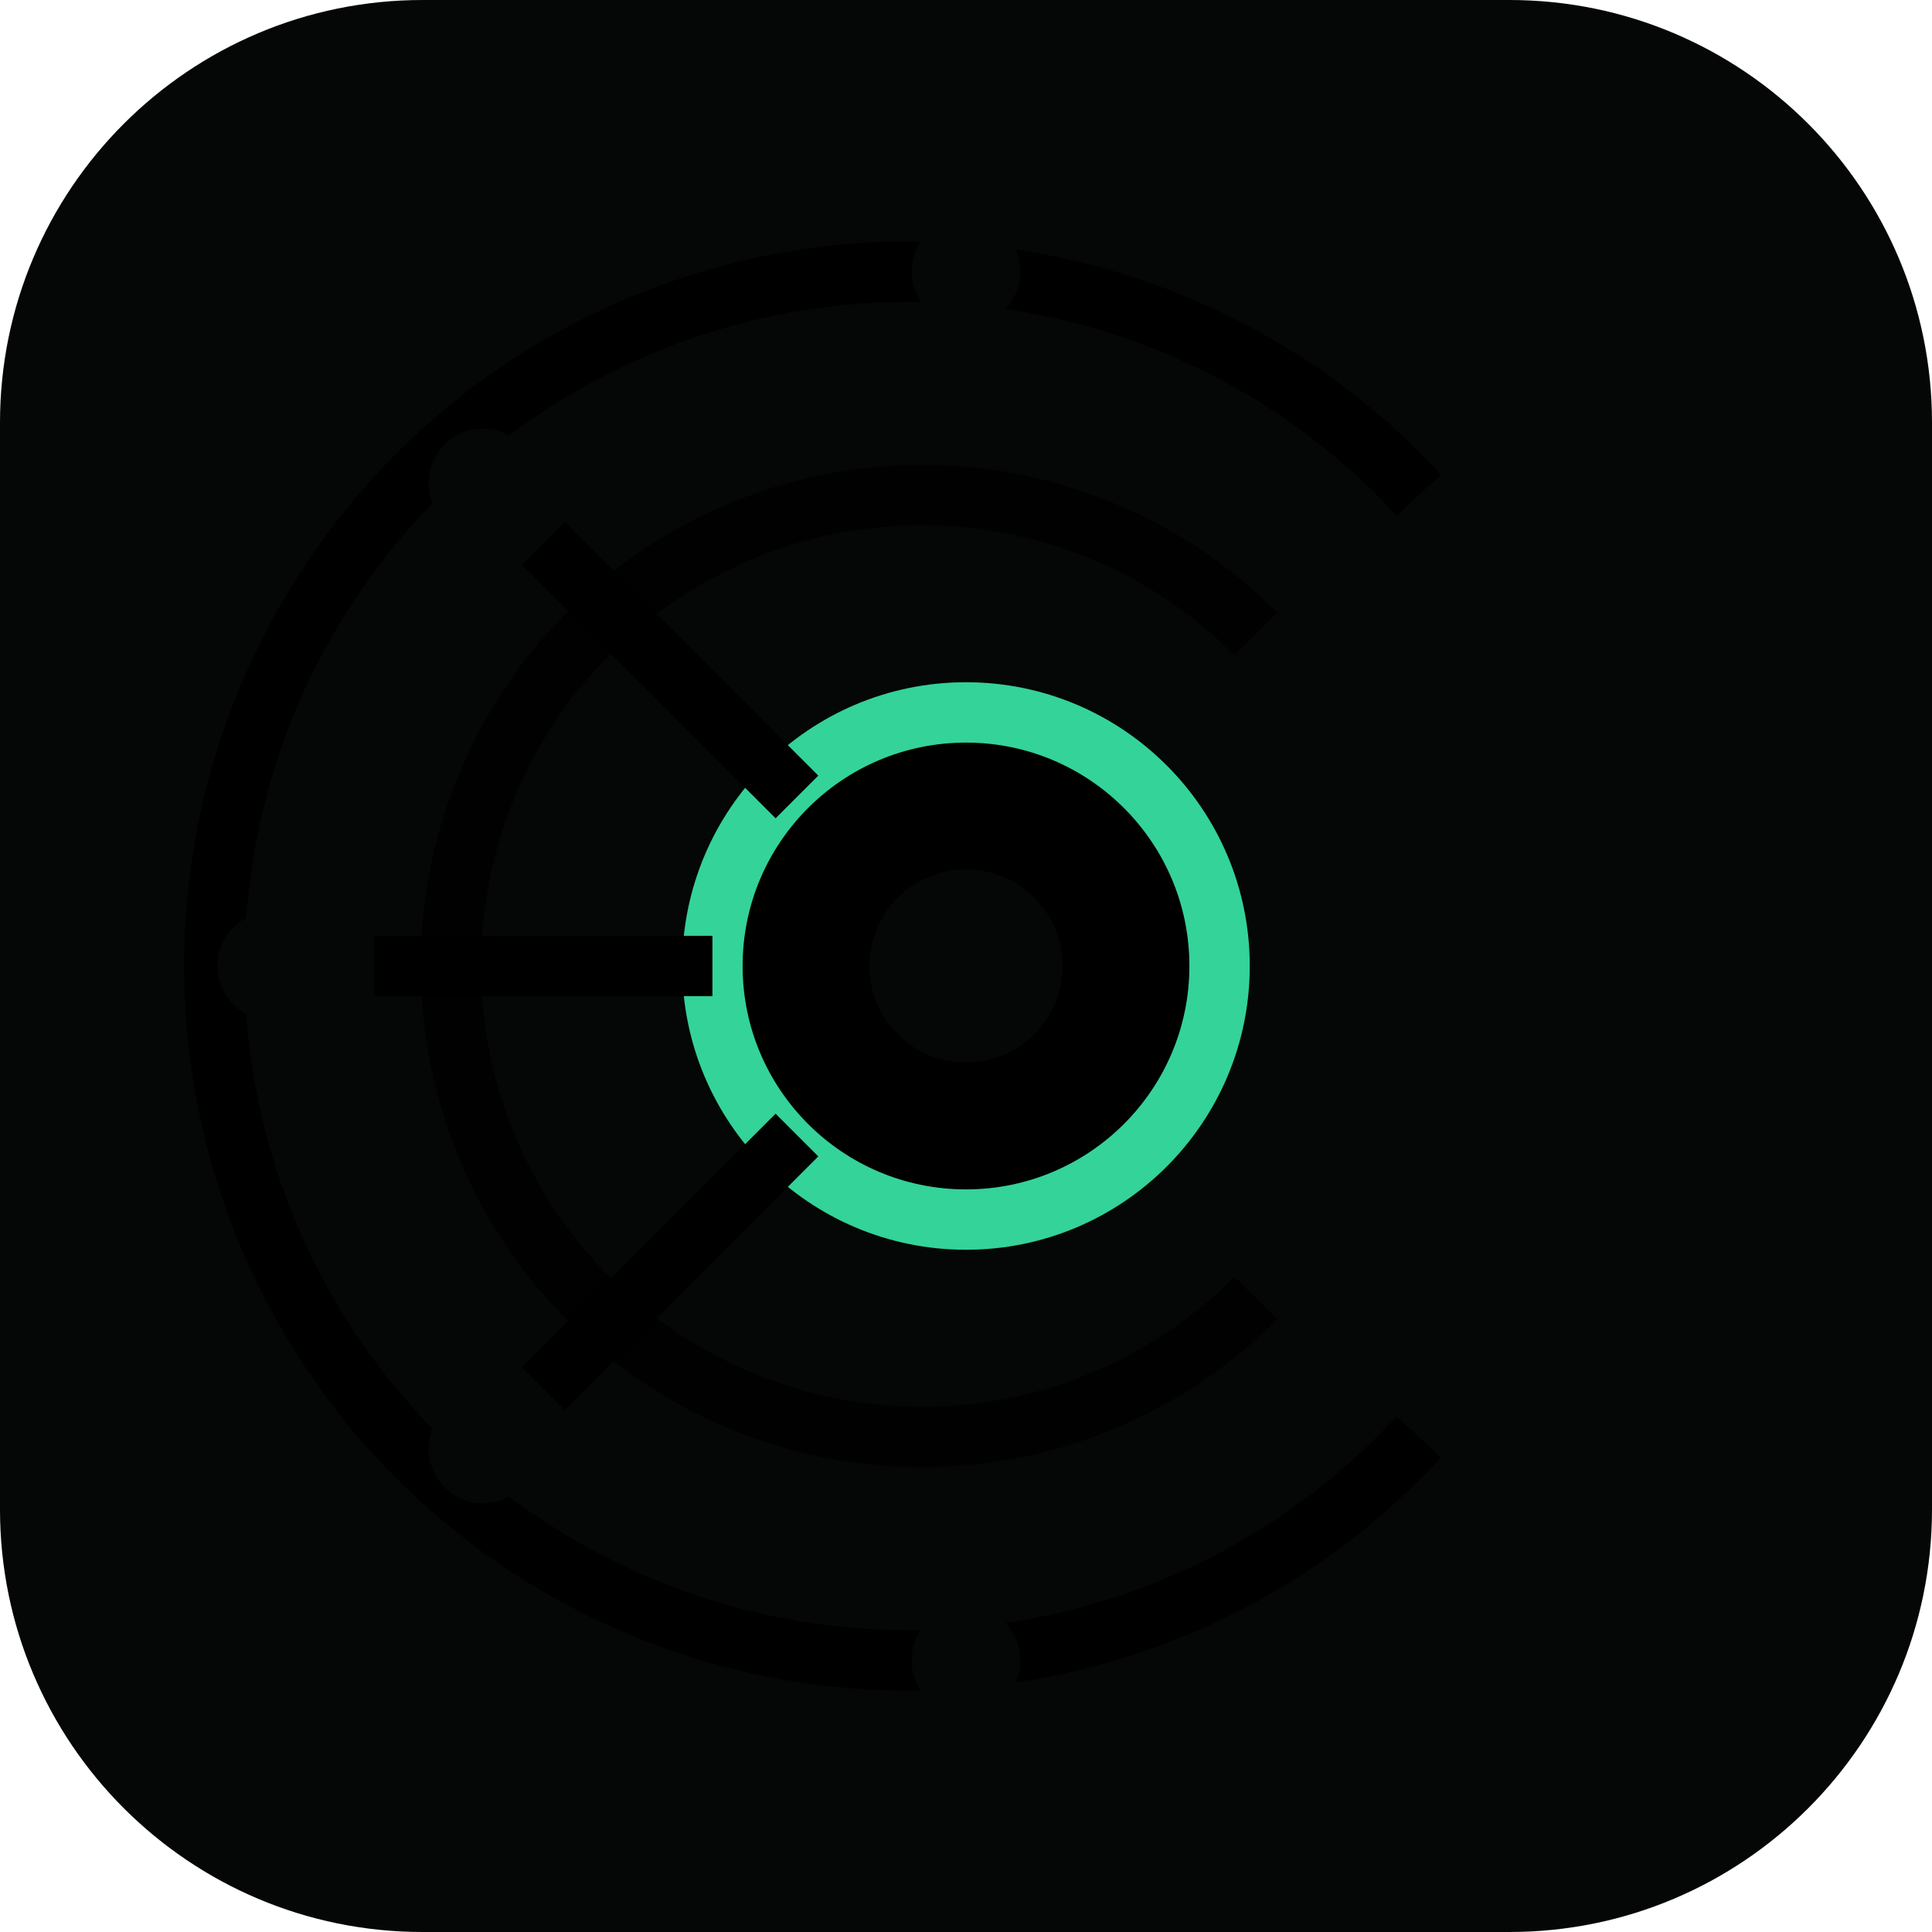
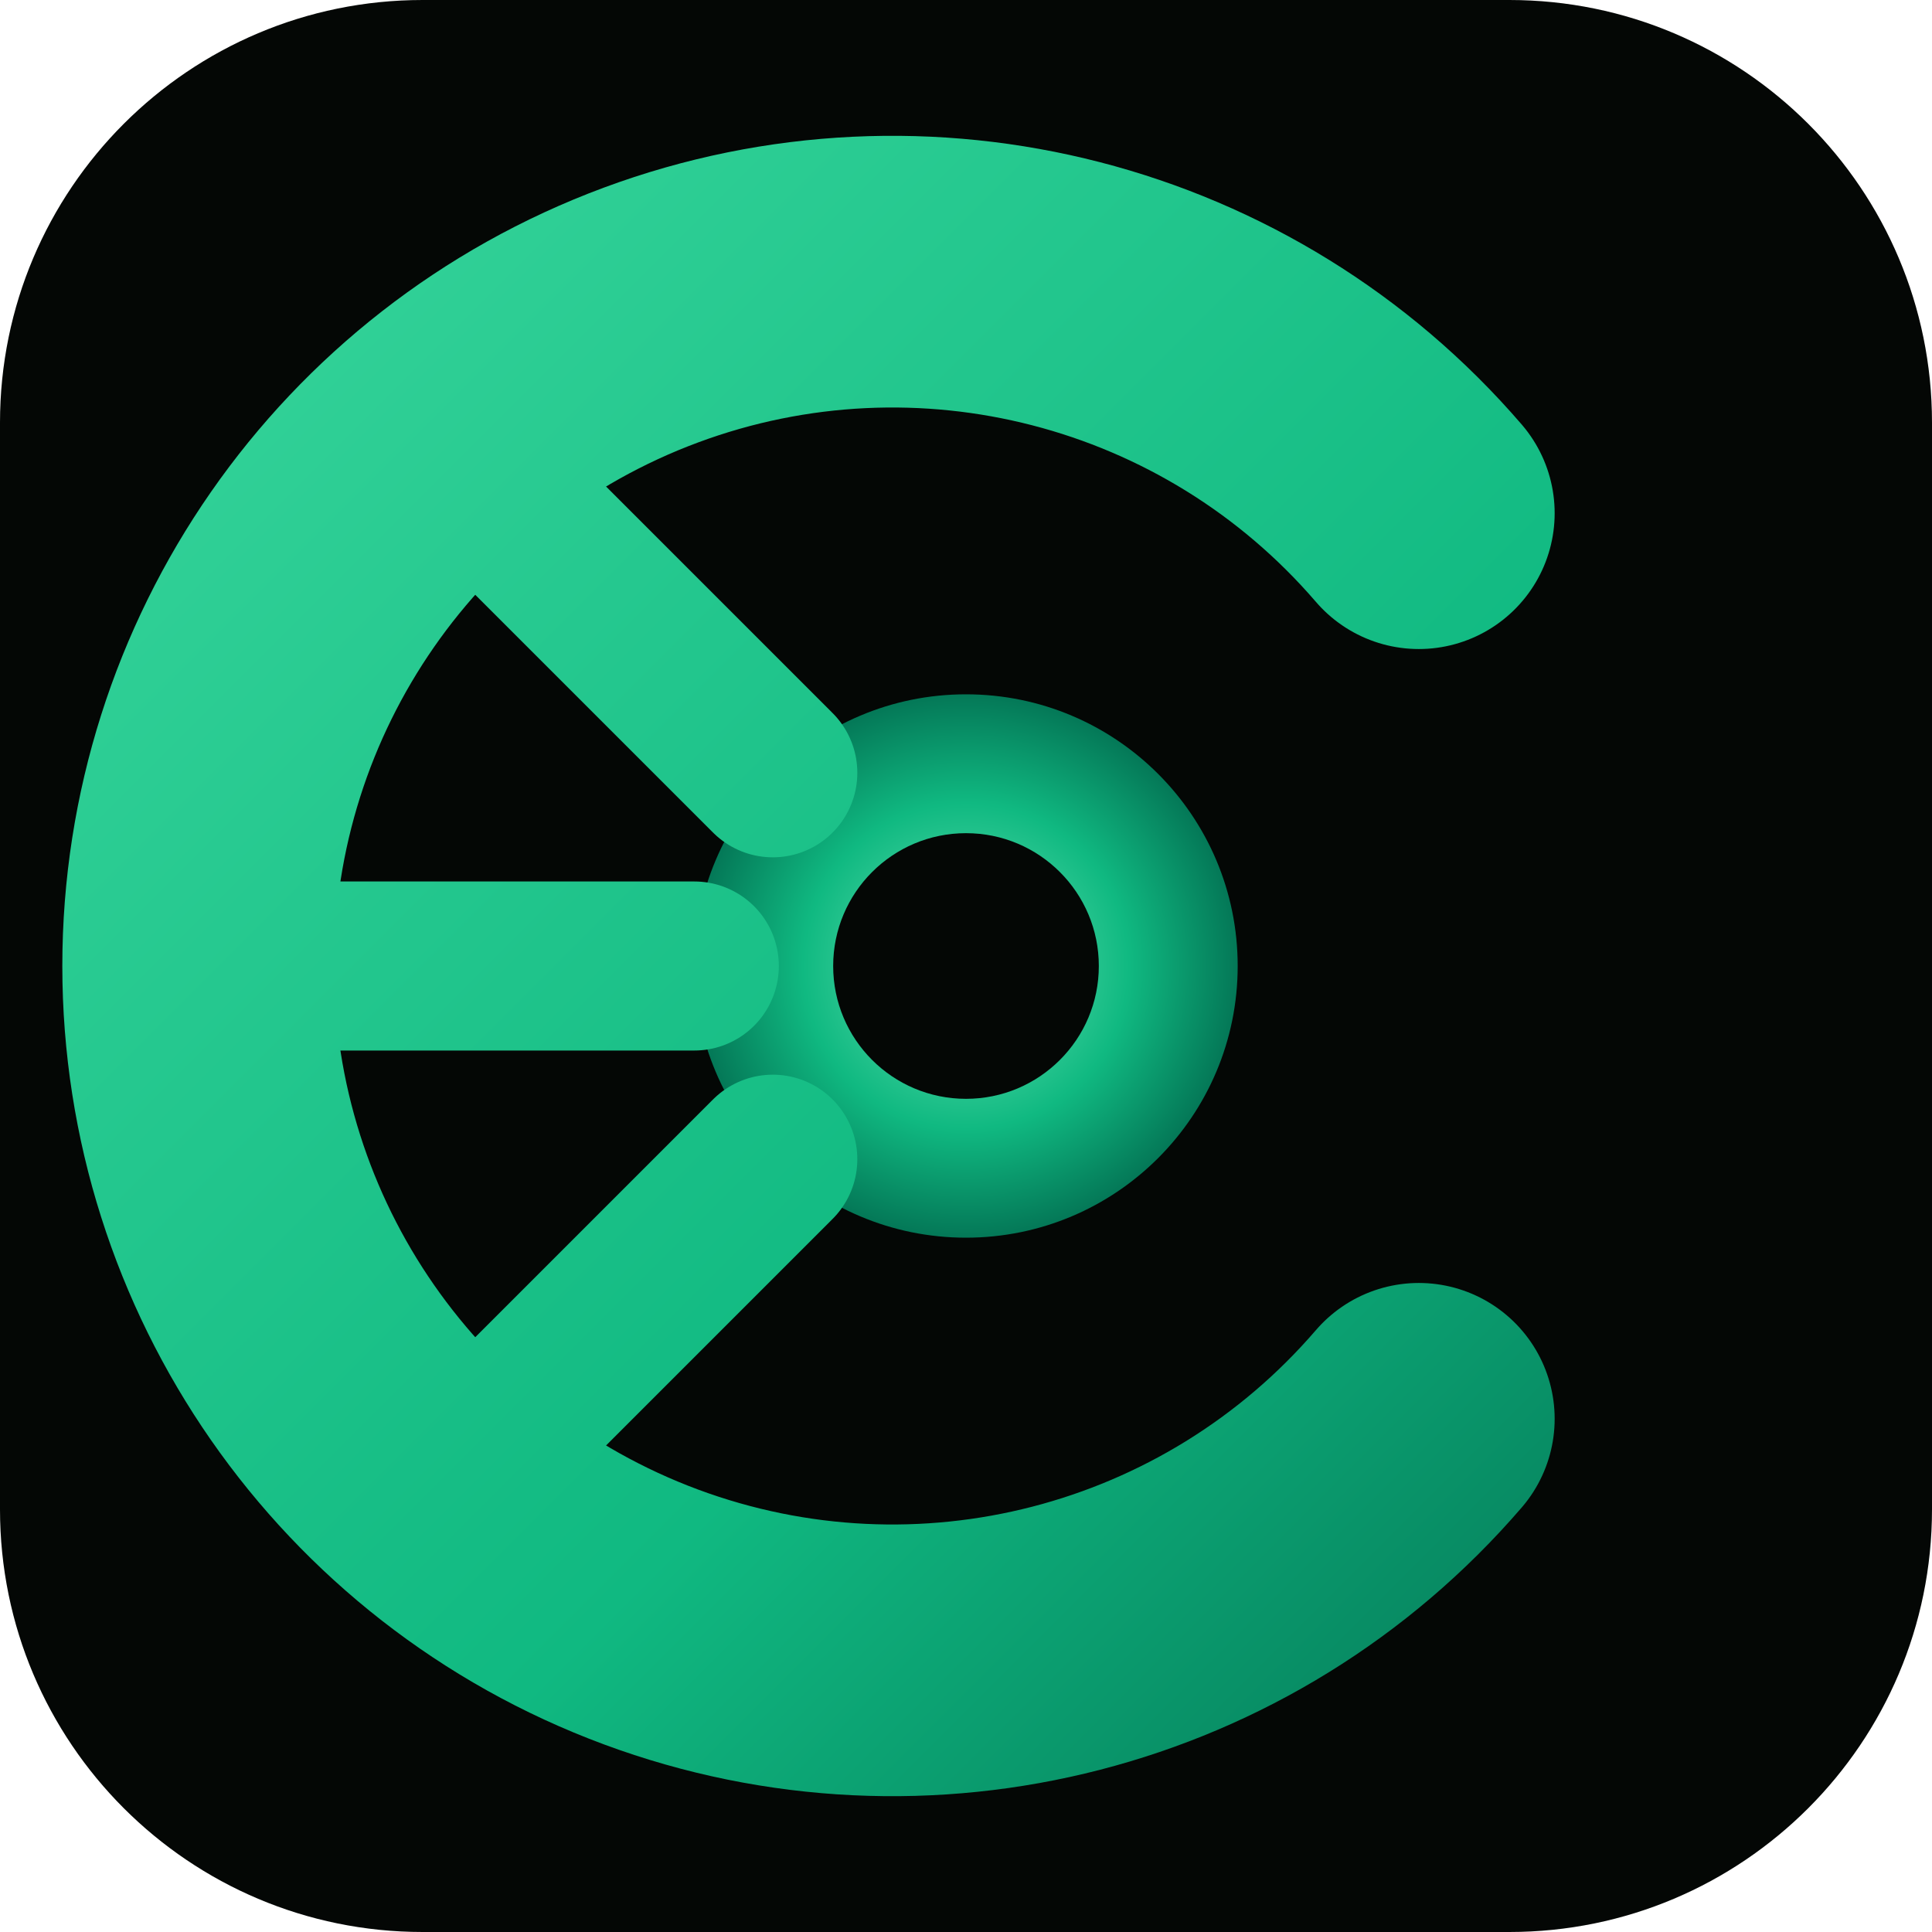
<svg xmlns="http://www.w3.org/2000/svg" width="32" height="32" viewBox="0 0 32 32" fill="none">
  <defs>
-     <linearGradient id="curatarr-grad-primary" x1="2" y1="2" x2="30" y2="30" gradientUnits="userSpaceOnUse">
-       <stop offset="0%" stopColor="#34d399" />
-       <stop offset="50%" stopColor="#10b981" />
-       <stop offset="100%" stopColor="#047857" />
+     <linearGradient id="curatarr-grad-primary" x1="4" y1="4" x2="28" y2="28" gradientUnits="userSpaceOnUse">
+       <stop offset="0%" stop-color="#34d399" />
+       <stop offset="60%" stop-color="#10b981" />
+       <stop offset="100%" stop-color="#047857" />
    </linearGradient>
-     <linearGradient id="curatarr-grad-accent" x1="8" y1="8" x2="24" y2="24" gradientUnits="userSpaceOnUse">
-       <stop offset="0%" stopColor="#a7f3d0" />
-       <stop offset="100%" stopColor="#10b981" />
-     </linearGradient>
-     <radialGradient id="curatarr-hub-glow" cx="16" cy="16" r="6" gradientUnits="userSpaceOnUse">
-       <stop offset="0%" stopColor="#34d399" />
-       <stop offset="70%" stopColor="#059669" />
-       <stop offset="100%" stopColor="#022c22" />
+     <radialGradient id="curatarr-hub-grad" cx="16" cy="16" r="4.5" gradientUnits="userSpaceOnUse">
+       <stop offset="0%" stop-color="#6ee7b7" />
+       <stop offset="60%" stop-color="#10b981" />
+       <stop offset="100%" stop-color="#047857" />
    </radialGradient>
  </defs>
  <rect width="32" height="32" rx="7" fill="#040705" />
-   <path d="M 23.5 8.2 A 11.5 11.5 0 1 0 23.5 23.8" stroke="url(#curatarr-grad-primary)" strokeWidth="3.6" strokeLinecap="round" />
-   <path d="M 20.8 10.5 A 7.8 7.8 0 1 0 20.8 21.5" stroke="url(#curatarr-grad-accent)" strokeWidth="1.2" strokeLinecap="round" strokeDasharray="2 2.5" opacity="0.85" />
-   <circle cx="16" cy="16" r="4.2" fill="url(#curatarr-hub-glow)" stroke="#34d399" strokeWidth="0.8" />
-   <circle cx="16" cy="16" r="1.6" fill="#040705" />
-   <line x1="13.2" y1="13.2" x2="9.0" y2="9.0" stroke="url(#curatarr-grad-primary)" strokeWidth="2.2" strokeLinecap="round" />
-   <line x1="11.8" y1="16" x2="6.2" y2="16" stroke="url(#curatarr-grad-primary)" strokeWidth="2.2" strokeLinecap="round" />
-   <line x1="13.2" y1="18.8" x2="9.0" y2="23.0" stroke="url(#curatarr-grad-primary)" strokeWidth="2.2" strokeLinecap="round" />
-   <circle cx="16" cy="4.5" r="0.9" fill="#040705" />
-   <circle cx="8" cy="8" r="0.9" fill="#040705" />
-   <circle cx="4.5" cy="16" r="0.9" fill="#040705" />
-   <circle cx="8" cy="24" r="0.9" fill="#040705" />
-   <circle cx="16" cy="27.5" r="0.9" fill="#040705" />
+   <path d="M 23.5 8.5 A 11.5 11.5 0 1 0 23.5 23.5" stroke="url(#curatarr-grad-primary)" stroke-width="4.5" stroke-linecap="round" />
+   <circle cx="16" cy="16" r="4.5" fill="url(#curatarr-hub-grad)" />
+   <circle cx="16" cy="16" r="2.2" fill="#040705" />
+   <line x1="12.8" y1="12.8" x2="7.5" y2="7.5" stroke="url(#curatarr-grad-primary)" stroke-width="2.8" stroke-linecap="round" />
+   <line x1="11.5" y1="16" x2="5.2" y2="16" stroke="url(#curatarr-grad-primary)" stroke-width="2.8" stroke-linecap="round" />
+   <line x1="12.8" y1="19.2" x2="7.5" y2="24.5" stroke="url(#curatarr-grad-primary)" stroke-width="2.8" stroke-linecap="round" />
</svg>
